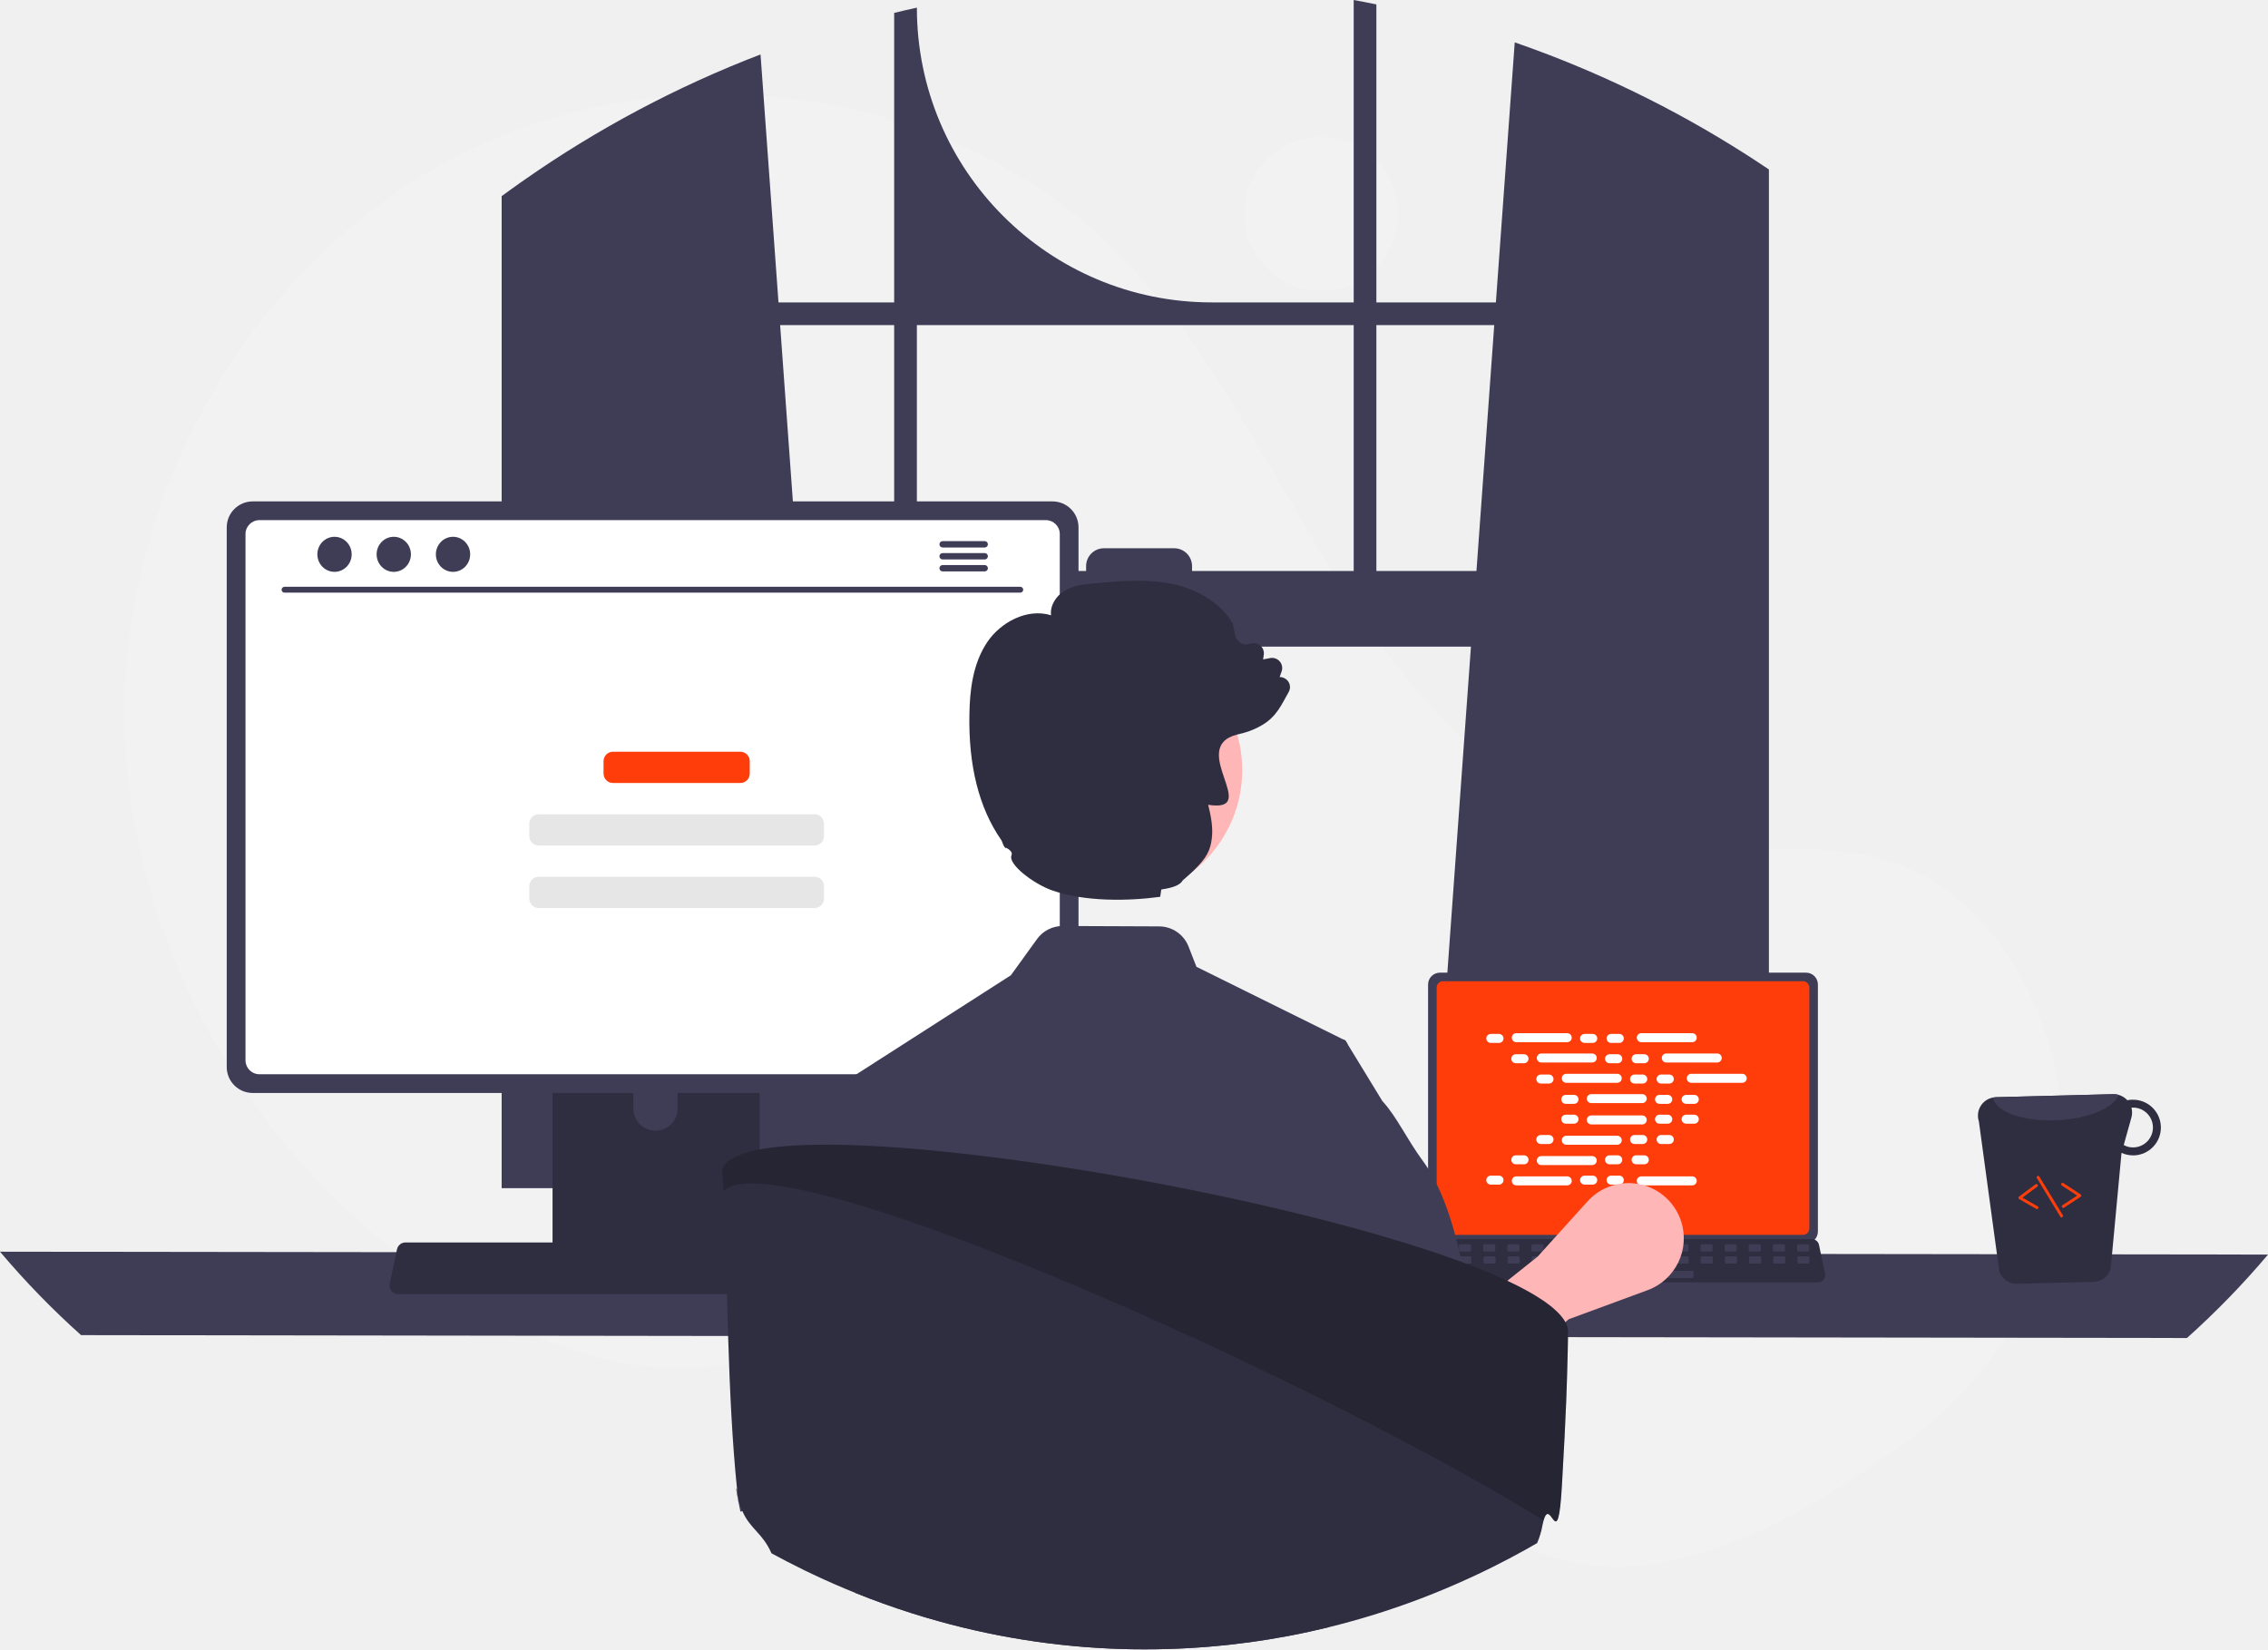
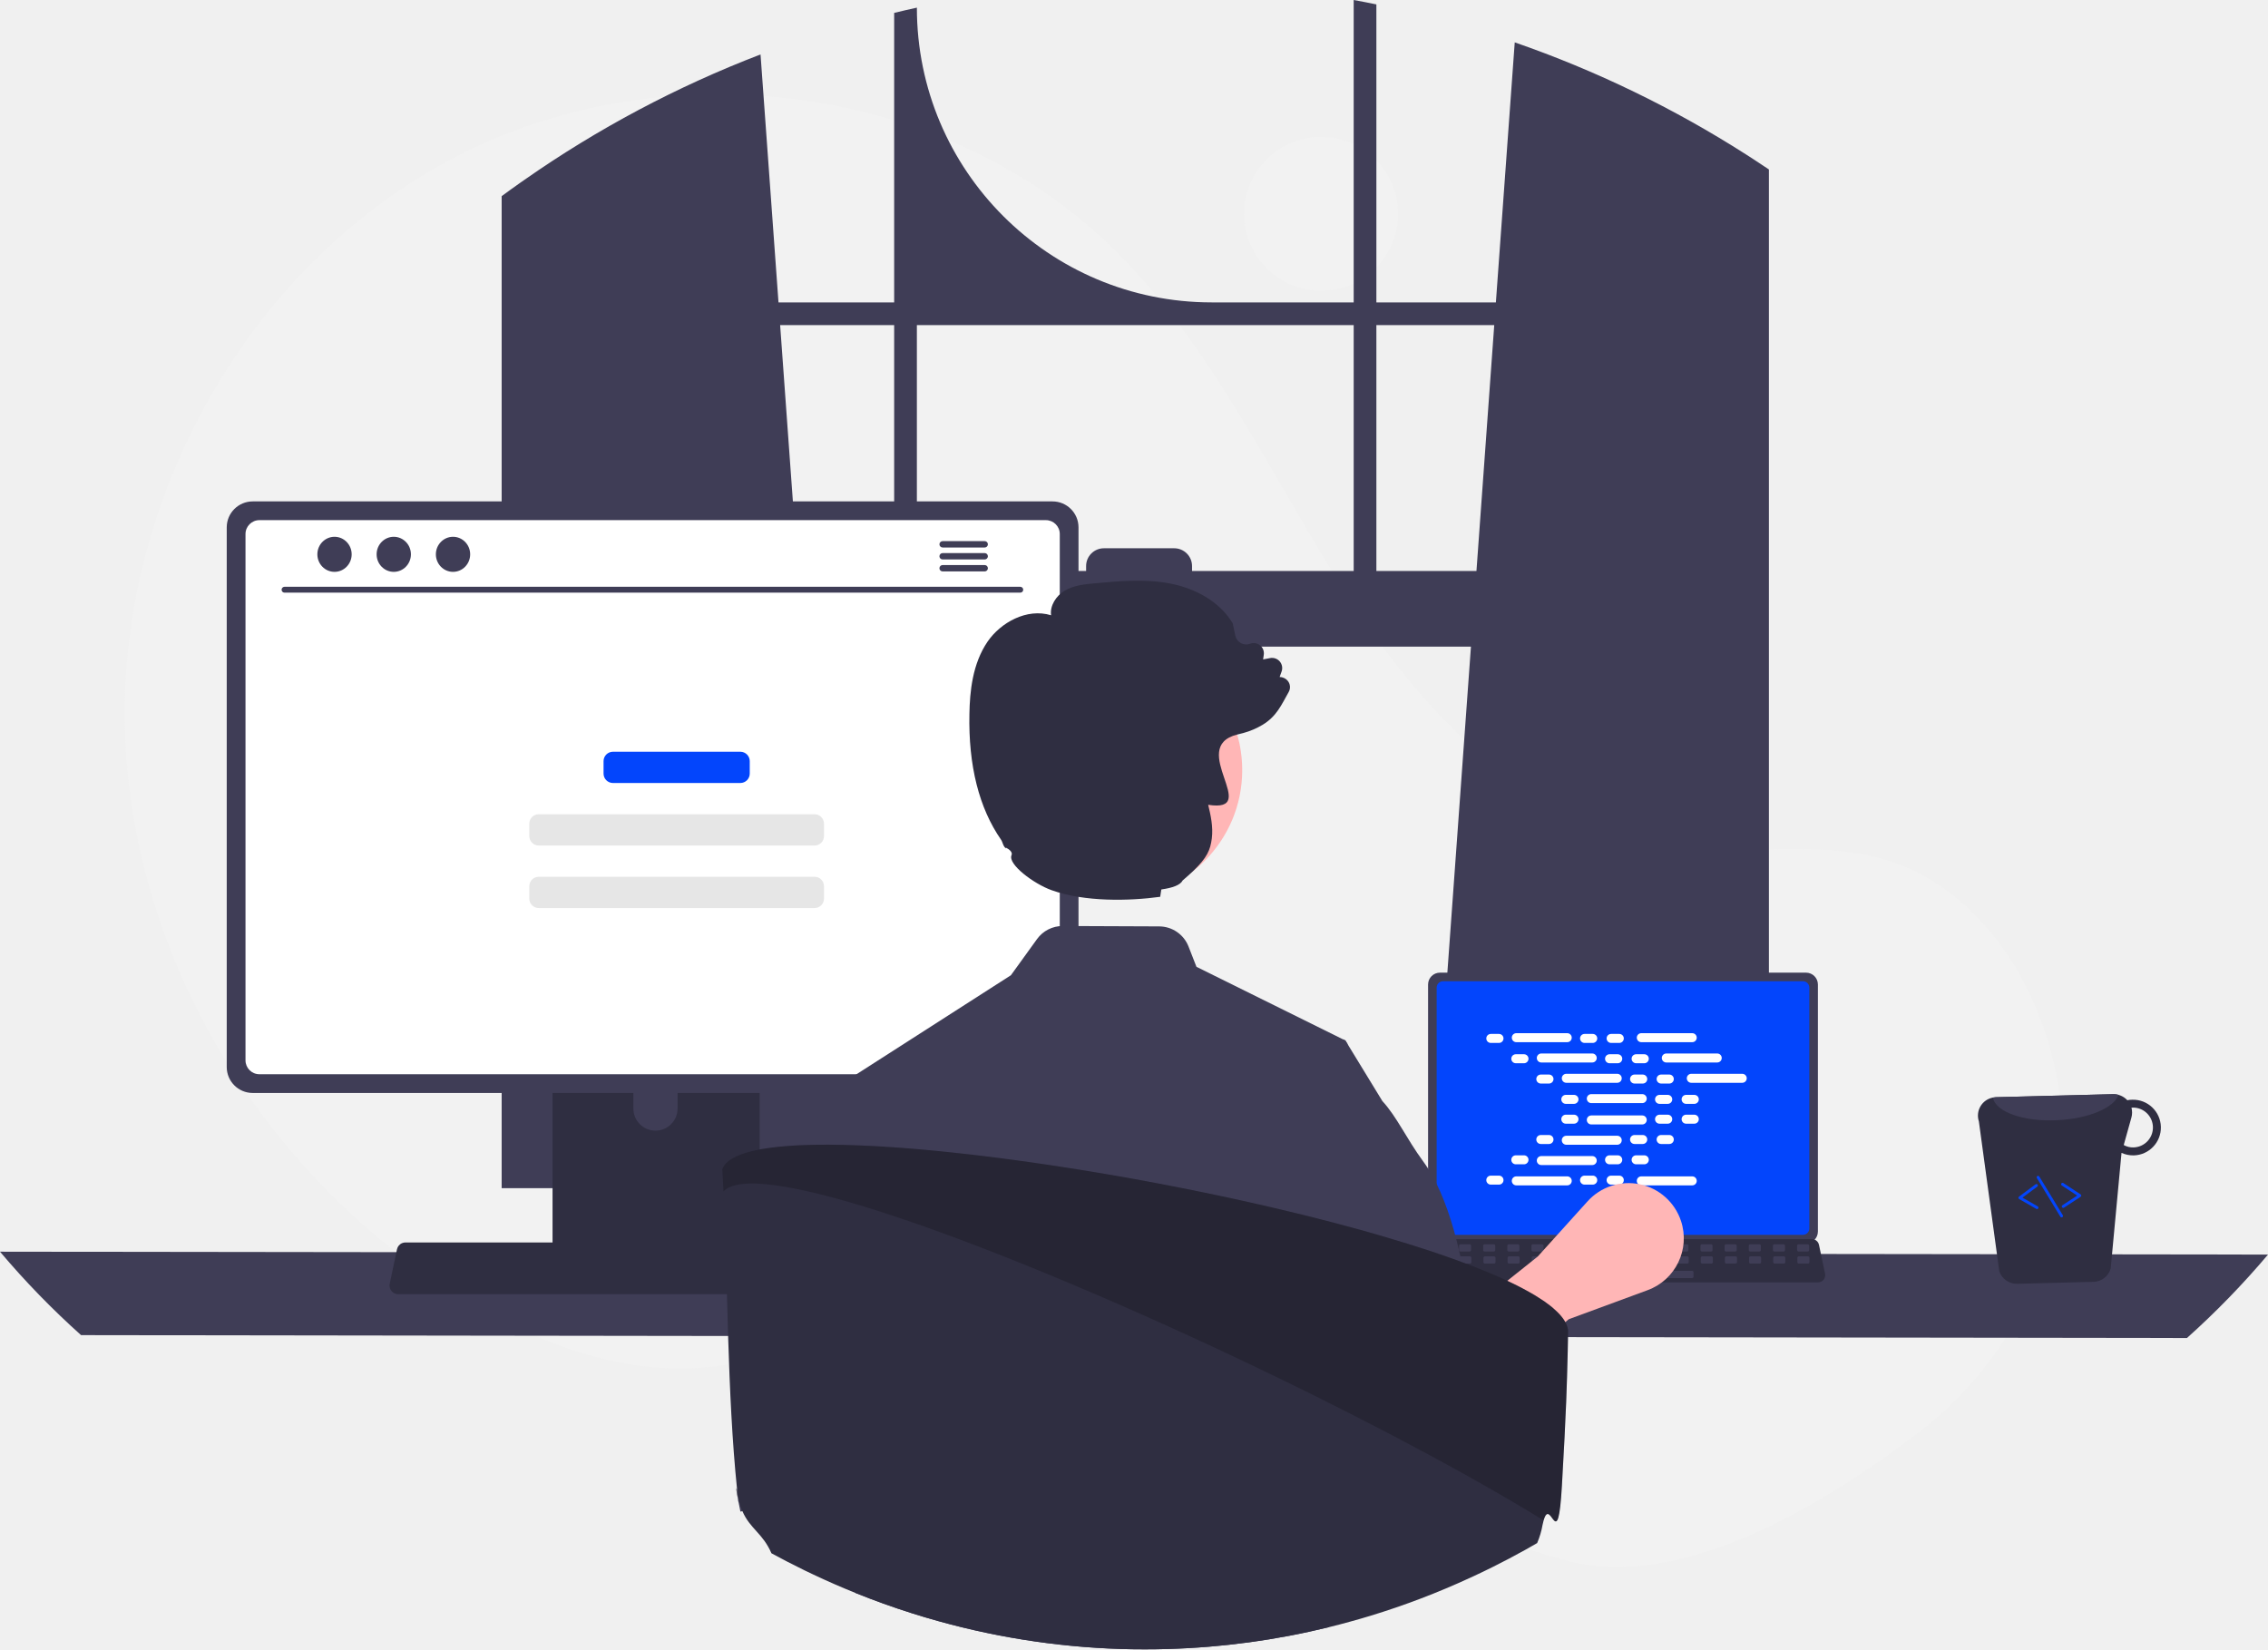
<svg xmlns="http://www.w3.org/2000/svg" data-name="Layer 1" width="786.82" height="572.258" viewBox="0 0 786.82 572.258">
  <circle cx="458.321" cy="74.182" r="26.701" fill="#f2f2f2" />
  <path d="M872.038,661.023c39.688-30.229,58.644-81.025,46.776-129.482q-.442-1.806-.934-3.604c-7.867-28.763-27.332-56.101-55.7-65.291-23.82-7.717-49.82-1.783-74.669-4.851-48.781-6.024-86.601-45.494-113.211-86.819-26.611-41.325-47.062-87.583-82.422-121.724-58.285-56.275-153.362-68.391-225.627-31.76C293.987,254.121,247.955,335.391,249.918,416.386c1.963,80.995,50.046,158.432,119.875,199.517,25.652,15.093,55.321,25.785,84.848,22.044,25.62-3.246,48.899-17.013,74.399-21.1,40.091-6.426,79.927,11.701,114.603,32.824,34.676,21.123,68.17,46.16,107.574,55.952C789.478,715.131,836.881,687.801,872.038,661.023Z" transform="translate(-206.59 -163.8711)" fill="#f2f2f2" />
  <path d="M815.016,219.191c-.87-.58-1.75-1.13-2.62-1.69a380.24,380.24,0,0,0-80.31-38.93l-6.54,90.22h-41.46v-103.39c-2.61-.54-5.24-1.05-7.87-1.53v104.92H626.946A102.27,102.27,0,0,1,524.676,166.521v-0c-2.64.57-5.26,1.18-7.88,1.83v100.44h-40.13l-6.23-86.03a380.858,380.858,0,0,0-81.94,43.53c-.44.3-.88.61-1.31.91-2.21,1.55-4.39,3.13-6.56,4.73v344.19h118.27l-2.09-28.95-11.5-158.95h231.59l-11.5,158.95-2.09,28.95h116.96v-353.45Q817.656,220.901,815.016,219.191Zm-298.22,142.78h-33.39l-6.17-85.3h39.56Zm159.42,0h-56.08v-1.69a6.18,6.18,0,0,0-6.19-6.18h-24.38a6.178,6.178,0,0,0-6.18,6.18v1.69h-58.71v-85.3h151.54Zm7.87,0v-85.3h40.89l-6.17,85.3Z" transform="translate(-206.59 -163.8711)" fill="#3f3d56" />
  <path d="M206.59,598.162a289.003,289.003,0,0,0,28.12,28.95l730.58,1a289.003,289.003,0,0,0,28.12-28.95Z" transform="translate(-206.59 -163.8711)" fill="#3f3d56" />
  <path d="M702.02,505.462v85.704a4.122,4.122,0,0,0,4.119,4.119H833.143a4.122,4.122,0,0,0,4.119-4.119v-85.704a4.124,4.124,0,0,0-4.119-4.115H706.139A4.124,4.124,0,0,0,702.02,505.462Z" transform="translate(-206.59 -163.8711)" fill="#3f3d56" />
-   <path d="M704.999,506.529V590.109a2.205,2.205,0,0,0,2.201,2.201H832.086a2.205,2.205,0,0,0,2.201-2.201V506.529a2.206,2.206,0,0,0-2.201-2.206H707.201A2.206,2.206,0,0,0,704.999,506.529Z" transform="translate(-206.59 -163.8711)" fill="#ff3d0b" />
+   <path d="M704.999,506.529V590.109a2.205,2.205,0,0,0,2.201,2.201H832.086a2.205,2.205,0,0,0,2.201-2.201V506.529a2.206,2.206,0,0,0-2.201-2.206H707.201A2.206,2.206,0,0,0,704.999,506.529Z" transform="translate(-206.59 -163.8711)" fill="#0345fc" />
  <path d="M699.364,607.881a2.47,2.47,0,0,0,1.943.93H837.299a2.502,2.502,0,0,0,2.446-3.016l-2.111-10.027a2.507,2.507,0,0,0-1.558-1.818,2.425,2.425,0,0,0-.888-.168H703.41a2.424,2.424,0,0,0-.888.168,2.507,2.507,0,0,0-1.558,1.818l-2.111,10.027A2.501,2.501,0,0,0,699.364,607.881Z" transform="translate(-206.59 -163.8711)" fill="#2f2e41" />
  <rect x="830.034" y="595.588" width="4.188" height="2.513" rx="0.488" transform="translate(1457.666 1029.819) rotate(-180)" fill="#3f3d56" />
  <rect x="821.657" y="595.588" width="4.188" height="2.513" rx="0.488" transform="translate(1440.912 1029.819) rotate(-180)" fill="#3f3d56" />
  <rect x="813.28" y="595.588" width="4.188" height="2.513" rx="0.488" transform="translate(1424.158 1029.819) rotate(-180)" fill="#3f3d56" />
  <rect x="804.903" y="595.588" width="4.188" height="2.513" rx="0.488" transform="translate(1407.404 1029.819) rotate(-180)" fill="#3f3d56" />
  <rect x="796.526" y="595.588" width="4.188" height="2.513" rx="0.488" transform="translate(1390.65 1029.819) rotate(-180)" fill="#3f3d56" />
  <rect x="788.149" y="595.588" width="4.188" height="2.513" rx="0.488" transform="translate(1373.896 1029.819) rotate(-180)" fill="#3f3d56" />
  <rect x="779.772" y="595.588" width="4.188" height="2.513" rx="0.488" transform="translate(1357.142 1029.819) rotate(-180)" fill="#3f3d56" />
  <rect x="771.395" y="595.588" width="4.188" height="2.513" rx="0.488" transform="translate(1340.388 1029.819) rotate(-180)" fill="#3f3d56" />
  <rect x="763.018" y="595.588" width="4.188" height="2.513" rx="0.488" transform="translate(1323.634 1029.819) rotate(-180)" fill="#3f3d56" />
  <rect x="754.641" y="595.588" width="4.188" height="2.513" rx="0.488" transform="translate(1306.88 1029.819) rotate(-180)" fill="#3f3d56" />
  <rect x="746.264" y="595.588" width="4.188" height="2.513" rx="0.488" transform="translate(1290.126 1029.819) rotate(-180)" fill="#3f3d56" />
  <rect x="737.887" y="595.588" width="4.188" height="2.513" rx="0.488" transform="translate(1273.372 1029.819) rotate(-180)" fill="#3f3d56" />
  <rect x="729.51" y="595.588" width="4.188" height="2.513" rx="0.488" transform="translate(1256.618 1029.819) rotate(-180)" fill="#3f3d56" />
  <rect x="721.133" y="595.588" width="4.188" height="2.513" rx="0.488" transform="translate(1239.865 1029.819) rotate(-180)" fill="#3f3d56" />
  <rect x="712.756" y="595.588" width="4.188" height="2.513" rx="0.488" transform="translate(1223.111 1029.819) rotate(-180)" fill="#3f3d56" />
  <rect x="704.379" y="595.588" width="4.188" height="2.513" rx="0.488" transform="translate(1206.357 1029.819) rotate(-180)" fill="#3f3d56" />
  <rect x="830.133" y="599.777" width="4.188" height="2.513" rx="0.488" transform="translate(1457.864 1038.196) rotate(-180)" fill="#3f3d56" />
  <rect x="821.756" y="599.777" width="4.188" height="2.513" rx="0.488" transform="translate(1441.11 1038.196) rotate(-180)" fill="#3f3d56" />
  <rect x="813.379" y="599.777" width="4.188" height="2.513" rx="0.488" transform="translate(1424.356 1038.196) rotate(-180)" fill="#3f3d56" />
  <rect x="805.002" y="599.777" width="4.188" height="2.513" rx="0.488" transform="translate(1407.602 1038.196) rotate(-180)" fill="#3f3d56" />
  <rect x="796.625" y="599.777" width="4.188" height="2.513" rx="0.488" transform="translate(1390.848 1038.196) rotate(-180)" fill="#3f3d56" />
  <rect x="788.248" y="599.777" width="4.188" height="2.513" rx="0.488" transform="translate(1374.094 1038.196) rotate(-180)" fill="#3f3d56" />
  <rect x="779.871" y="599.777" width="4.188" height="2.513" rx="0.488" transform="translate(1357.34 1038.196) rotate(-180)" fill="#3f3d56" />
  <rect x="771.494" y="599.777" width="4.188" height="2.513" rx="0.488" transform="translate(1340.586 1038.196) rotate(-180)" fill="#3f3d56" />
  <rect x="763.117" y="599.777" width="4.188" height="2.513" rx="0.488" transform="translate(1323.832 1038.196) rotate(-180)" fill="#3f3d56" />
  <rect x="754.74" y="599.777" width="4.188" height="2.513" rx="0.488" transform="translate(1307.078 1038.196) rotate(-180)" fill="#3f3d56" />
  <rect x="746.363" y="599.777" width="4.188" height="2.513" rx="0.488" transform="translate(1290.324 1038.196) rotate(-180)" fill="#3f3d56" />
  <rect x="737.986" y="599.777" width="4.188" height="2.513" rx="0.488" transform="translate(1273.57 1038.196) rotate(-180)" fill="#3f3d56" />
  <rect x="729.609" y="599.777" width="4.188" height="2.513" rx="0.488" transform="translate(1256.816 1038.196) rotate(-180)" fill="#3f3d56" />
  <rect x="721.232" y="599.777" width="4.188" height="2.513" rx="0.488" transform="translate(1240.062 1038.196) rotate(-180)" fill="#3f3d56" />
  <rect x="712.855" y="599.777" width="4.188" height="2.513" rx="0.488" transform="translate(1223.309 1038.196) rotate(-180)" fill="#3f3d56" />
  <rect x="704.478" y="599.777" width="4.188" height="2.513" rx="0.488" transform="translate(1206.555 1038.196) rotate(-180)" fill="#3f3d56" />
  <rect x="760.604" y="604.803" width="33.508" height="2.513" rx="0.488" transform="translate(1348.126 1048.248) rotate(-180)" fill="#3f3d56" />
  <rect x="515.631" y="358.737" width="5.966" height="3.122" rx="1.561" fill="#fff" />
  <rect x="548.154" y="358.737" width="5.966" height="3.122" rx="1.561" fill="#fff" />
  <rect x="557.369" y="358.737" width="5.966" height="3.122" rx="1.561" fill="#fff" />
  <rect x="524.477" y="358.477" width="20.796" height="3.122" rx="1.561" fill="#fff" />
  <rect x="567.841" y="358.477" width="20.796" height="3.122" rx="1.561" fill="#fff" />
  <rect x="524.304" y="365.784" width="5.966" height="3.122" rx="1.561" fill="#fff" />
  <rect x="556.827" y="365.784" width="5.966" height="3.122" rx="1.561" fill="#fff" />
  <rect x="566.042" y="365.784" width="5.966" height="3.122" rx="1.561" fill="#fff" />
  <rect x="533.15" y="365.523" width="20.796" height="3.122" rx="1.561" fill="#fff" />
  <rect x="576.514" y="365.523" width="20.796" height="3.122" rx="1.561" fill="#fff" />
  <rect x="532.977" y="372.83" width="5.966" height="3.122" rx="1.561" fill="#fff" />
  <rect x="565.5" y="372.83" width="5.966" height="3.122" rx="1.561" fill="#fff" />
  <rect x="574.715" y="372.83" width="5.966" height="3.122" rx="1.561" fill="#fff" />
  <rect x="541.823" y="372.57" width="20.796" height="3.122" rx="1.561" fill="#fff" />
  <rect x="585.187" y="372.57" width="20.796" height="3.122" rx="1.561" fill="#fff" />
  <rect x="541.649" y="379.877" width="5.966" height="3.122" rx="1.561" fill="#fff" />
  <rect x="574.172" y="379.877" width="5.966" height="3.122" rx="1.561" fill="#fff" />
  <rect x="583.387" y="379.877" width="5.966" height="3.122" rx="1.561" fill="#fff" />
  <rect x="550.496" y="379.617" width="20.796" height="3.122" rx="1.561" fill="#fff" />
  <rect x="548.154" y="407.898" width="5.966" height="3.122" rx="1.561" fill="#fff" />
  <rect x="557.369" y="407.898" width="5.966" height="3.122" rx="1.561" fill="#fff" />
  <rect x="567.841" y="408.158" width="20.796" height="3.122" rx="1.561" fill="#fff" />
  <rect x="515.631" y="407.898" width="5.966" height="3.122" rx="1.561" fill="#fff" />
  <rect x="524.477" y="408.158" width="20.796" height="3.122" rx="1.561" fill="#fff" />
  <rect x="524.304" y="400.851" width="5.966" height="3.122" rx="1.561" fill="#fff" />
  <rect x="556.827" y="400.851" width="5.966" height="3.122" rx="1.561" fill="#fff" />
  <rect x="566.042" y="400.851" width="5.966" height="3.122" rx="1.561" fill="#fff" />
  <rect x="533.15" y="401.111" width="20.796" height="3.122" rx="1.561" fill="#fff" />
  <rect x="532.977" y="393.804" width="5.966" height="3.122" rx="1.561" fill="#fff" />
  <rect x="565.5" y="393.804" width="5.966" height="3.122" rx="1.561" fill="#fff" />
  <rect x="574.715" y="393.804" width="5.966" height="3.122" rx="1.561" fill="#fff" />
  <rect x="541.823" y="394.064" width="20.796" height="3.122" rx="1.561" fill="#fff" />
  <rect x="541.649" y="386.758" width="5.966" height="3.122" rx="1.561" fill="#fff" />
  <rect x="574.172" y="386.758" width="5.966" height="3.122" rx="1.561" fill="#fff" />
  <rect x="583.387" y="386.758" width="5.966" height="3.122" rx="1.561" fill="#fff" />
  <rect x="550.496" y="387.018" width="20.796" height="3.122" rx="1.561" fill="#fff" />
  <path d="M711.507,654.353l-13.35-21.102,41.902-33.403,17.295-19.161a19.161,19.161,0,0,1,32.418,6.828h0a19.161,19.161,0,0,1-11.57,23.991l-27.349,10.075Z" transform="translate(-206.59 -163.8711)" fill="#ffb6b6" />
  <path d="M398.28,501.352v102.56h71.85v-102.56a3.448,3.448,0,0,0-2.43-3.3,3.175,3.175,0,0,0-1.03-.16H401.75A3.463,3.463,0,0,0,398.28,501.352Zm28.04,35.24a7.67,7.67,0,0,1,15.34,0v11.9a7.67,7.67,0,0,1-15.34,0Z" transform="translate(-206.59 -163.8711)" fill="#2f2e41" />
  <path d="M398.06,600.632v9.89a1.946,1.946,0,0,0,1.93,1.94h68.43a1.94,1.94,0,0,0,1.93-1.94v-9.89Z" transform="translate(-206.59 -163.8711)" fill="#3f3d56" />
  <path d="M285.25,346.832V534.092a9.007,9.007,0,0,0,9,9h277.5a9.007,9.007,0,0,0,9-9V346.832a9.011,9.011,0,0,0-9-8.99H294.25A9.012,9.012,0,0,0,285.25,346.832Z" transform="translate(-206.59 -163.8711)" fill="#3f3d56" />
  <path d="M291.76,349.162v182.62a4.818,4.818,0,0,0,4.81,4.81H569.44a4.818,4.818,0,0,0,4.81-4.81v-182.62a4.82,4.82,0,0,0-4.81-4.82H296.57A4.821,4.821,0,0,0,291.76,349.162Z" transform="translate(-206.59 -163.8711)" fill="#fff" />
  <path d="M342.4,611.792a2.948,2.948,0,0,0,2.32,1.11h162.34a2.987,2.987,0,0,0,2.92-3.6l-2.52-11.97a2.993,2.993,0,0,0-1.86-2.17,2.895,2.895,0,0,0-1.06-.2H347.23a2.894,2.894,0,0,0-1.06.2,2.992,2.992,0,0,0-1.86,2.17l-2.52,11.97A2.985,2.985,0,0,0,342.4,611.792Z" transform="translate(-206.59 -163.8711)" fill="#2f2e41" />
  <path d="M560.585,369.499H305.261a1.016,1.016,0,0,1,0-2.031H560.585a1.016,1.016,0,0,1,0,2.031Z" transform="translate(-206.59 -163.8711)" fill="#3f3d56" />
  <ellipse cx="116.051" cy="192.33" rx="5.95" ry="6.083" fill="#3f3d56" />
  <ellipse cx="136.607" cy="192.33" rx="5.95" ry="6.083" fill="#3f3d56" />
  <ellipse cx="157.163" cy="192.33" rx="5.95" ry="6.083" fill="#3f3d56" />
  <path d="M548.206,351.622h-14.6a1.105,1.105,0,0,0,0,2.21h14.6a1.105,1.105,0,0,0,0-2.21Z" transform="translate(-206.59 -163.8711)" fill="#3f3d56" />
  <path d="M548.206,355.772h-14.6a1.105,1.105,0,0,0,0,2.21h14.6a1.105,1.105,0,0,0,0-2.21Z" transform="translate(-206.59 -163.8711)" fill="#3f3d56" />
  <path d="M548.206,359.922h-14.6a1.105,1.105,0,0,0,0,2.21h14.6a1.105,1.105,0,0,0,0-2.21Z" transform="translate(-206.59 -163.8711)" fill="#3f3d56" />
  <path d="M900.186,604.972a6.416,6.416,0,0,0,6.183,4.331l26.492-.682a6.329,6.329,0,0,0,5.981-4.657l3.749-40.087a9.794,9.794,0,0,0,4.238.871,9.661,9.661,0,1,0-.485-19.317,8.184,8.184,0,0,0-1.736.181,6.548,6.548,0,0,0-4.874-2.103l-40.751,1.052a5.853,5.853,0,0,0-1.005.125,6.365,6.365,0,0,0-4.873,8.265Zm43.173-43.817,2.668-9.553a6.506,6.506,0,0,0,.02-3.375c.129-0.0.244-.062.373-.062a6.91,6.91,0,0,1,.324,13.817A6.505,6.505,0,0,1,943.359,561.156Z" transform="translate(-206.59 -163.8711)" fill="#2f2e41" />
  <path d="M897.978,544.686c.868,4.964,10.629,8.454,22.366,7.847,10.793-.497,19.617-4.287,21.234-8.778a6.025,6.025,0,0,0-1.844-.246l-40.751,1.052A5.853,5.853,0,0,0,897.978,544.686Z" transform="translate(-206.59 -163.8711)" fill="#3f3d56" />
-   <path d="M922.494,582.944a.497.497,0,0,0,.151-.066l5.753-3.766a.499.499,0,0,0,0-.836l-5.98-3.917a.5.5,0,1,0-.548.836l5.341,3.498-5.114,3.348a.5.5,0,0,0,.396.903Z" transform="translate(-206.59 -163.8711)" fill="#ff3d0b" />
-   <path d="M913.408,583.363a.5.5,0,0,0,.126-.918l-5.303-3.04,5.126-3.807a.5.5,0,1,0-.596-.802l-5.739,4.263a.5.5,0,0,0,.049.835l5.965,3.42A.5.5,0,0,0,913.408,583.363Z" transform="translate(-206.59 -163.8711)" fill="#ff3d0b" />
-   <path d="M921.922,586.244a.482.482,0,0,0,.137-.058.5.5,0,0,0,.168-.687l-8.155-13.408a.5.5,0,0,0-.854.521l8.155,13.408A.5.5,0,0,0,921.922,586.244Z" transform="translate(-206.59 -163.8711)" fill="#ff3d0b" />
-   <rect x="209.385" y="260.827" width="50.719" height="10.846" rx="3.264" fill="#ff3d0b" />
+   <path d="M922.494,582.944a.497.497,0,0,0,.151-.066l5.753-3.766a.499.499,0,0,0,0-.836l-5.98-3.917a.5.5,0,1,0-.548.836l5.341,3.498-5.114,3.348a.5.5,0,0,0,.396.903Z" transform="translate(-206.59 -163.8711)" fill="#0345fc" />
+   <path d="M913.408,583.363a.5.5,0,0,0,.126-.918l-5.303-3.04,5.126-3.807a.5.5,0,1,0-.596-.802l-5.739,4.263a.5.5,0,0,0,.049.835l5.965,3.42A.5.5,0,0,0,913.408,583.363Z" transform="translate(-206.59 -163.8711)" fill="#0345fc" />
+   <path d="M921.922,586.244a.482.482,0,0,0,.137-.058.5.5,0,0,0,.168-.687l-8.155-13.408a.5.5,0,0,0-.854.521l8.155,13.408A.5.5,0,0,0,921.922,586.244Z" transform="translate(-206.59 -163.8711)" fill="#0345fc" />
+   <rect x="209.385" y="260.827" width="50.719" height="10.846" rx="3.264" fill="#0345fc" />
  <rect x="183.626" y="282.519" width="102.236" height="10.846" rx="3.264" fill="#e6e6e6" />
  <rect x="183.626" y="304.21" width="102.236" height="10.846" rx="3.264" fill="#e6e6e6" />
  <path d="M497.301,540.717l.217.684.011.023,6.525,19.838,7.506,22.861,14.123,42.961.137,6.673v.023l1.049,53.684-2.909,7.278,3.274,11.932s-1.506-18.037-9.582-7.679c-4.574,5.886-9.925,11.91-14.317,17.556q9.6,3.884,19.507,7.027c1.426.456,2.863.89,4.301,1.323q.462.137.924.274a266.863,266.863,0,0,0,67.351,10.826c1.186.034,2.35.057,3.479.08.399.011.787.023,1.175.023,1.278.011,2.544.023,3.822.023q3.867,0,7.7-.114a266.853,266.853,0,0,0,56.091-7.586c-.125-7.586-.468-16.45-.958-25.918-.228-4.643-5.35-9.674-5.658-14.533-.217-3.65,4.381-7.084,4.141-10.792-1.551-22.827-3.491-14.064-4.928-30.229q-.222-2.379-.411-4.552c-.924-10.381-1.563-16.872-1.563-16.872l6.137-38.683,9.639-60.734-.742-1.221-.833-.411-50.844-25.165-2.761-7.073a10.979,10.979,0,0,0-10.141-6.947l-33.493-.137a10.931,10.931,0,0,0-8.909,4.529l-9.069,12.56Z" transform="translate(-206.59 -163.8711)" fill="#3f3d56" />
  <path d="M533.407,617.525,525.82,633.758l-5.179,11.088-8.909,46.646-4.46,4.734L503.45,679.467l-39.998,8.881c-1.312-7.29-.351.247-1.161-7.75.228-.228.468-.456.707-.685.639-.593,1.175-1.152,1.164-1.688-.456-27.584.913-74.526,12.343-102.966a60.053,60.053,0,0,1,7.027-13.107c.228-.308.445-.616.662-.924,5.27-7.381,8.601-14.647,13.324-19.815v-.011a.53.53,0,0,0,.08-.08.157.157,0,0,0,.046-.034l32.443-17.203,1.392,39.105.992,28.109Z" transform="translate(-206.59 -163.8711)" fill="#3f3d56" />
  <path d="M650.391,622.135l9.476,20.275,3.307,7.061,8.907,46.642,4.446,4.723,3.83-16.755,1.8-.369,32.459-6.722,9.461,30.046a17.984,17.984,0,0,0-3.261-22.506c-.646-.585-1.184-1.154-1.169-1.692.538-32.443-1.446-91.684-19.367-116.066-5.692-7.738-9.107-15.445-14.076-20.829-.015-.015-.015-.031-.031-.031L674.081,526.114l-.738-1.215-.831-.415Z" transform="translate(-206.59 -163.8711)" fill="#3f3d56" />
  <circle id="a657ec4b-47ce-4d2a-9c58-81a811696ca9" data-name="Ellipse 5" cx="386.397" cy="267.201" r="44.558" fill="#ffb6b6" />
  <path d="M653.212,399.948a3.759,3.759,0,0,0-2.69-1.19l.67-1.86a3.528,3.528,0,0,0-3.96-4.7l-2.44.47.23-1.63a3.534,3.534,0,0,0-4.73-3.82,3.766,3.766,0,0,1-3.24-.23,3.846,3.846,0,0,1-1.92-2.61l-.85-4.1-.09-.22c-4.14-6.9-12.1-11.92-21.84-13.76-8.67-1.65-17.56-.81-26.13-.02-3.4.32-7.24.68-10.44,2.64-2.72,1.68-5.02,5.04-4.55,8.43-8.45-2.59-17.51,2.58-22,9.1-5.32,7.76-6.19,17.48-6.33,25.08-.38,17.98,3.33,32.69,11,43.73.56.8.7,2.47,1.81,3.03l-.23-.37c1.24.62,2.5,1.62,2.03,2.69-1.35,3.08,7.62,9.89,13.94,12.14,11.53,4.11,26.86,3.76,37.64,2.28l.38-2.55c3.89-.53,6.63-1.54,7.4-3.12,1.36-1.16,2.52-2.2,3.53-3.16l.01-.01c.02-.02.06-.05.08-.07,4.87-4.67,6-7.33,6.51-11.38.49-3.97-.38-8-1.27-11.63,18.74,2.9-7.38-19.96,10.08-24.38a5.434,5.434,0,0,1,.61-.15c.51-.12,1.02-.24,1.51-.38a26.448,26.448,0,0,0,6.72-2.87c4.88-2.97,6.49-6.91,9.01-11.35A3.427,3.427,0,0,0,653.212,399.948Z" transform="translate(-206.59 -163.8711)" fill="#2f2e41" />
  <path d="M750.582,625.308c-.01,1.75-.03,4.2-.11,7.23q-.015.63-.03,1.29c-.13,5.57-.26,10.24-.47,15.43-.01.36-.02.71-.04,1.07-.28,7.24-.72,15.67-1.48,29.02-1.41,24.66-3.87,3.39-6.34,12.04-.12.43-.25.94-.37,1.54a27.916,27.916,0,0,1-1.88,6.33c-1.31.78-2.66,1.53-3.99,2.28-3.79,2.11-7.64,4.14-11.52,6.07-2.18,1.08-4.37,2.14-6.57,3.16-.35.16-.69.32-1.03.47a270.887,270.887,0,0,1-34.75,13.26c-2.32.7-4.63,1.38-6.97,2.01-2.44.68-4.88,1.32-7.35,1.92a266.893,266.893,0,0,1-56.09,7.59c-2.55.08-5.12.11-7.7.11-1.28,0-2.54-.01-3.82-.02-.39,0-.78-.01-1.17-.02-1.13-.03-2.3-.05-3.48-.08a266.663,266.663,0,0,1-67.35-10.83l-.93-.27c-1.44-.44-2.87-.87-4.3-1.33q-9.9-3.135-19.51-7.02-7.335-2.955-14.5-6.34a.339.339,0,0,1-.12-.06c-1-.46-2.01-.94-3.01-1.43-.13-.07-.27-.14-.41-.21q-5.595-2.73-11.07-5.72c-3.07-7.05-7.39-8.4-10.07-14.6a25.874,25.874,0,0,1-1.68-5.74c0-.02-.01-.04-.01-.07.28,3.72-1.19-6.6-.01-.04-.01-.12-.02-.25-.03-.4-.03-.36-.07-.8-.13-1.35-3.43-33.49-3.21-71.79-4.7-103.35q-.15-3.06-.31-5.86c-.03-.62-.07-1.23-.11-1.83.07-.18.15-.37.24-.55a1.002,1.002,0,0,1,.07-.15,1.623,1.623,0,0,1,.1-.18c.02-.03.05-.07.07-.1a.917.917,0,0,1,.05-.1c.09-.14.19-.29.3-.43.05-.06.09-.11.14-.16a.808.808,0,0,1,.12-.14.637.637,0,0,1,.11-.13c.04-.04.08-.09.13-.14a.302.302,0,0,1,.08-.08,2.033,2.033,0,0,1,.26-.25,9.624,9.624,0,0,1,1.14-.9c.14-.09.29-.18.43-.28a19.135,19.135,0,0,1,3.17-1.52c.38-.14.76-.27,1.17-.41.15-.04.29-.09.44-.14.22-.07.44-.14.67-.19,1.14-.34,2.37-.63,3.7-.9.16-.03.33-.06.5-.1.24-.05.49-.09.74-.13.34-.06.69-.12,1.04-.18,2.97-.47,6.34-.82,10.06-1.05q.525-.03,1.05-.06c.41-.02.82-.04,1.24-.06.35-.02.71-.03,1.07-.04.35-.02.71-.03,1.08-.04,1.01-.03,2.05-.06,3.11-.08,3.02-.06,6.2-.04,9.54.03,1.55.04,3.13.08,4.75.15.11,0,.21.01.31.01,1.41.05,2.83.11,4.29.19,1.02.05,2.05.1,3.08.16.97.06,1.95.12,2.94.19.77.04,1.54.1,2.32.15.66.05,1.32.1,1.98.14l.9.06c.49.04.98.07,1.48.12,1.1.09,2.2.18,3.32.27,1.11.1,2.24.2,3.37.3s2.27.21,3.41.32c.12.01.23.02.34.03,1.04.11,2.08.21,3.13.32.24.02.49.04.73.07,1.001.101,2.022.218,3.032.326.31.033.618.066.929.1.791.086,1.572.161,2.368.254,1.05.12,2.12.23,3.16.37.81.09,1.62.18,2.43.28,1.27.15,2.56.31,3.85.48.49.06.98.12,1.47.19,3.68.46,7.4.97,11.18,1.5,5.73.81,11.55,1.69,17.41,2.64q8.805,1.425,17.71,3.01c1.5.27,3,.54,4.51.82q1.02.195,2.04.39c1.16.21,2.32.43,3.48.65,1.16.22,2.32.44,3.48.67,1.38.27,2.77.54,4.15.81,9.09,1.8,18.13,3.72,26.95,5.73,1.45.33,2.9.67,4.34,1q4.32,1.005,8.56,2.04c.78.18,1.55.37,2.32.56,1.92.48,3.84.96,5.73,1.45l.33.09c1.39.34,2.75.69,4.11,1.05q4.815,1.26,9.47,2.55,3.09.855,6.11,1.73c3.01.87,5.96,1.75,8.83,2.64.71.22,1.42.44,2.12.65,2.1.65,4.17,1.31,6.18,1.97,1.6.52,3.16,1.05,4.7,1.58q2.31.795,4.53,1.59c.95.34,1.89.7,2.83,1.04,1.35.5,2.68,1,3.98,1.5.4.15.79.31,1.18.46.25.11.49.2.73.3.47.19.95.37,1.41.56.47.18.93.37,1.39.57.45.18.91.37,1.35.56.45.18.89.37,1.33.57.37.15.73.31,1.08.47.71.31,1.42.62,2.11.94.34.16.68.31,1.02.47l.78.36c.11.06.22.11.33.16.25.12.51.25.76.37.58.27,1.15.56,1.71.83.75.38,1.48.76,2.18,1.13.71.38,1.4.76,2.06,1.13.11.06.21.12.32.18.15.08.3.17.45.25.51.29,1,.59,1.49.88.96.59,1.87,1.17,2.72,1.75.19.13.37.26.56.38.63.45,1.23.89,1.79,1.34,0,.01,0,.01.01.01.19.14.37.29.55.43.15.14.31.26.46.4.52.45,1,.88,1.44,1.32a5.667,5.667,0,0,1,.42.43,1.208,1.208,0,0,1,.16.16c.2.2.38.4.55.6a.553.553,0,0,1,.07.09c.24.28.46.56.67.84.1.14.21.28.3.42.12.17.24.35.34.52.09.14.17.29.25.43a7.257,7.257,0,0,1,.54,1.13,5.241,5.241,0,0,1,.27.82A5.844,5.844,0,0,1,750.582,625.308Z" transform="translate(-206.59 -163.8711)" fill="#2f2e41" />
  <path d="M750.582,625.308c-.01,1.75-.03,4.2-.11,7.23-.01.42-.03.85-.04,1.29-.1,4.25-.25,9.5-.46,15.43-.01.36-.02.71-.04,1.07-.28,7.24-.72,15.67-1.48,29.02-1.41,24.66-3.87,3.39-6.34,12.04-6.86-4.22-14.38-8.64-22.42-13.18q-2.175-1.23-4.39-2.47c-16.08-8.97-34.04-18.37-52.79-27.68-.74-.37-1.49-.74-2.23-1.1-42.95-21.23-89.83-41.88-127.81-55.66-7.33-2.66-14.33-5.06-20.91-7.17-13.86-4.43-25.84-7.53-35.06-8.87-9.6-1.4-16.23-.9-18.91,1.99q-.15-3.06-.31-5.86-.06-.93-.12-1.83c.062-.165.142-.322.22-.48.011-.023.019-.047.03-.07a1.002,1.002,0,0,1,.07-.15,1.623,1.623,0,0,1,.1-.18,1.06,1.06,0,0,1,.12-.2c.09-.14.19-.29.3-.43a3.483,3.483,0,0,1,.26-.3.637.637,0,0,1,.11-.13c.04-.04.08-.09.13-.14a.302.302,0,0,1,.08-.08,2.033,2.033,0,0,1,.26-.25,9.624,9.624,0,0,1,1.14-.9c.14-.09.29-.18.43-.28a19.135,19.135,0,0,1,3.17-1.52c.38-.14.76-.27,1.17-.41.15-.04.29-.09.44-.14.22-.07.44-.14.67-.19,1.14-.34,2.37-.63,3.7-.9.4-.08.82-.16,1.24-.23.34-.06.69-.12,1.04-.18,2.97-.47,6.34-.82,10.06-1.05q.525-.03,1.05-.06c.41-.02.82-.04,1.24-.06.35-.02.71-.03,1.07-.04.35-.02.71-.03,1.08-.04,1.01-.03,2.05-.06,3.11-.08,3.02-.05,6.2-.03,9.54.04,1.55.03,3.13.08,4.75.15.1,0,.21.01.31.01,1.41.04,2.84.11,4.29.18,1.02.05,2.05.1,3.08.16.97.06,1.95.12,2.94.19.77.04,1.54.1,2.32.15.66.05,1.32.1,1.98.14.79.06,1.58.12,2.38.18,1.1.09,2.2.18,3.32.27,1.11.1,2.24.2,3.37.3s2.27.21,3.41.32c.12.01.23.02.34.03,1.04.11,2.08.21,3.13.32q8.73.885,17.97,2.07,5.52.705,11.18,1.51c5.73.81,11.55,1.69,17.41,2.63q8.805,1.425,17.71,3.01c1.5.27,3,.54,4.51.82q2.76.51,5.52,1.04c1.16.22,2.32.44,3.48.67,1.38.27,2.77.54,4.15.81,9.09,1.8,18.13,3.72,26.95,5.73,1.45.33,2.9.67,4.34,1q4.32,1.005,8.56,2.04c.78.19,1.55.38,2.32.57q2.895.72,5.73,1.44v.01c.11.02.22.05.33.08,1.38.35,2.75.7,4.11,1.06q4.815,1.26,9.47,2.54c2.06.58,4.1,1.15,6.11,1.73,3.01.88,5.96,1.76,8.83,2.64.71.22,1.42.44,2.12.65q3.15.99,6.18,1.97c1.6.52,3.16,1.05,4.7,1.58q2.31.795,4.53,1.59c.96.34,1.9.69,2.83,1.03,1.36.5,2.68,1,3.98,1.51.4.15.79.31,1.18.46.73.28,1.44.57,2.14.86.47.18.93.37,1.39.57.45.18.91.37,1.35.56.45.18.89.37,1.33.57.37.15.73.31,1.08.47.71.31,1.42.62,2.11.94.34.16.68.31,1.02.47l.78.36c.11.06.22.11.33.16.85.4,1.67.8,2.47,1.2.75.38,1.48.76,2.18,1.13.83.44,1.62.87,2.38,1.31.15.08.3.17.45.25.51.29,1,.59,1.49.88.96.59,1.87,1.17,2.72,1.75.84.58,1.62,1.15,2.35,1.72,0,.01,0,.01.01.01.35.28.69.56,1.01.83.52.45,1,.88,1.44,1.32a5.667,5.667,0,0,1,.42.43,1.208,1.208,0,0,1,.16.16c.21.23.42.46.62.69.24.28.46.56.67.84.1.14.21.28.3.42.12.17.24.35.34.52.09.14.17.29.25.43a7.257,7.257,0,0,1,.54,1.13,6.053,6.053,0,0,1,.27.82A5.844,5.844,0,0,1,750.582,625.308Z" transform="translate(-206.59 -163.8711)" opacity="0.2" />
</svg>
